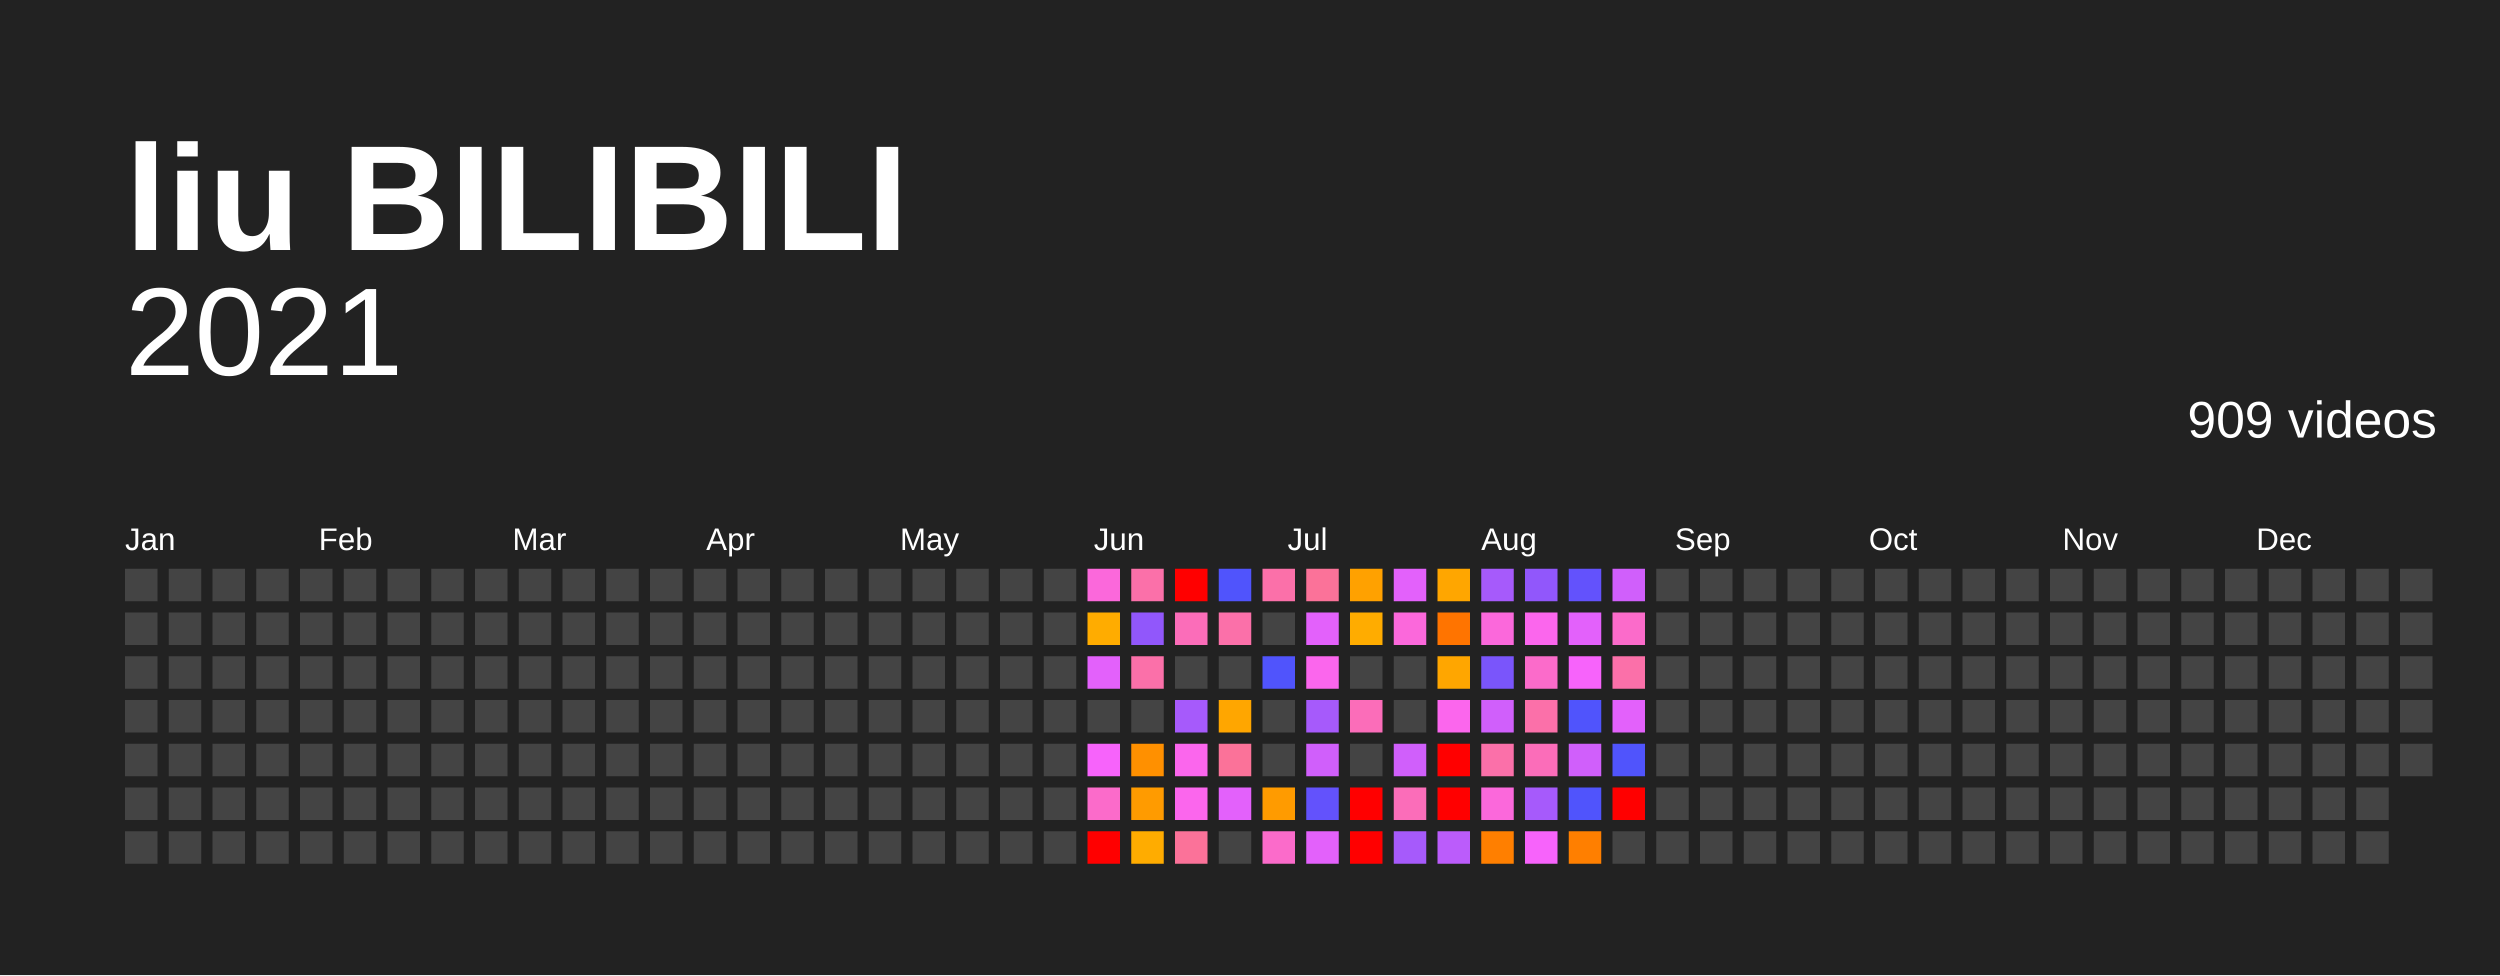
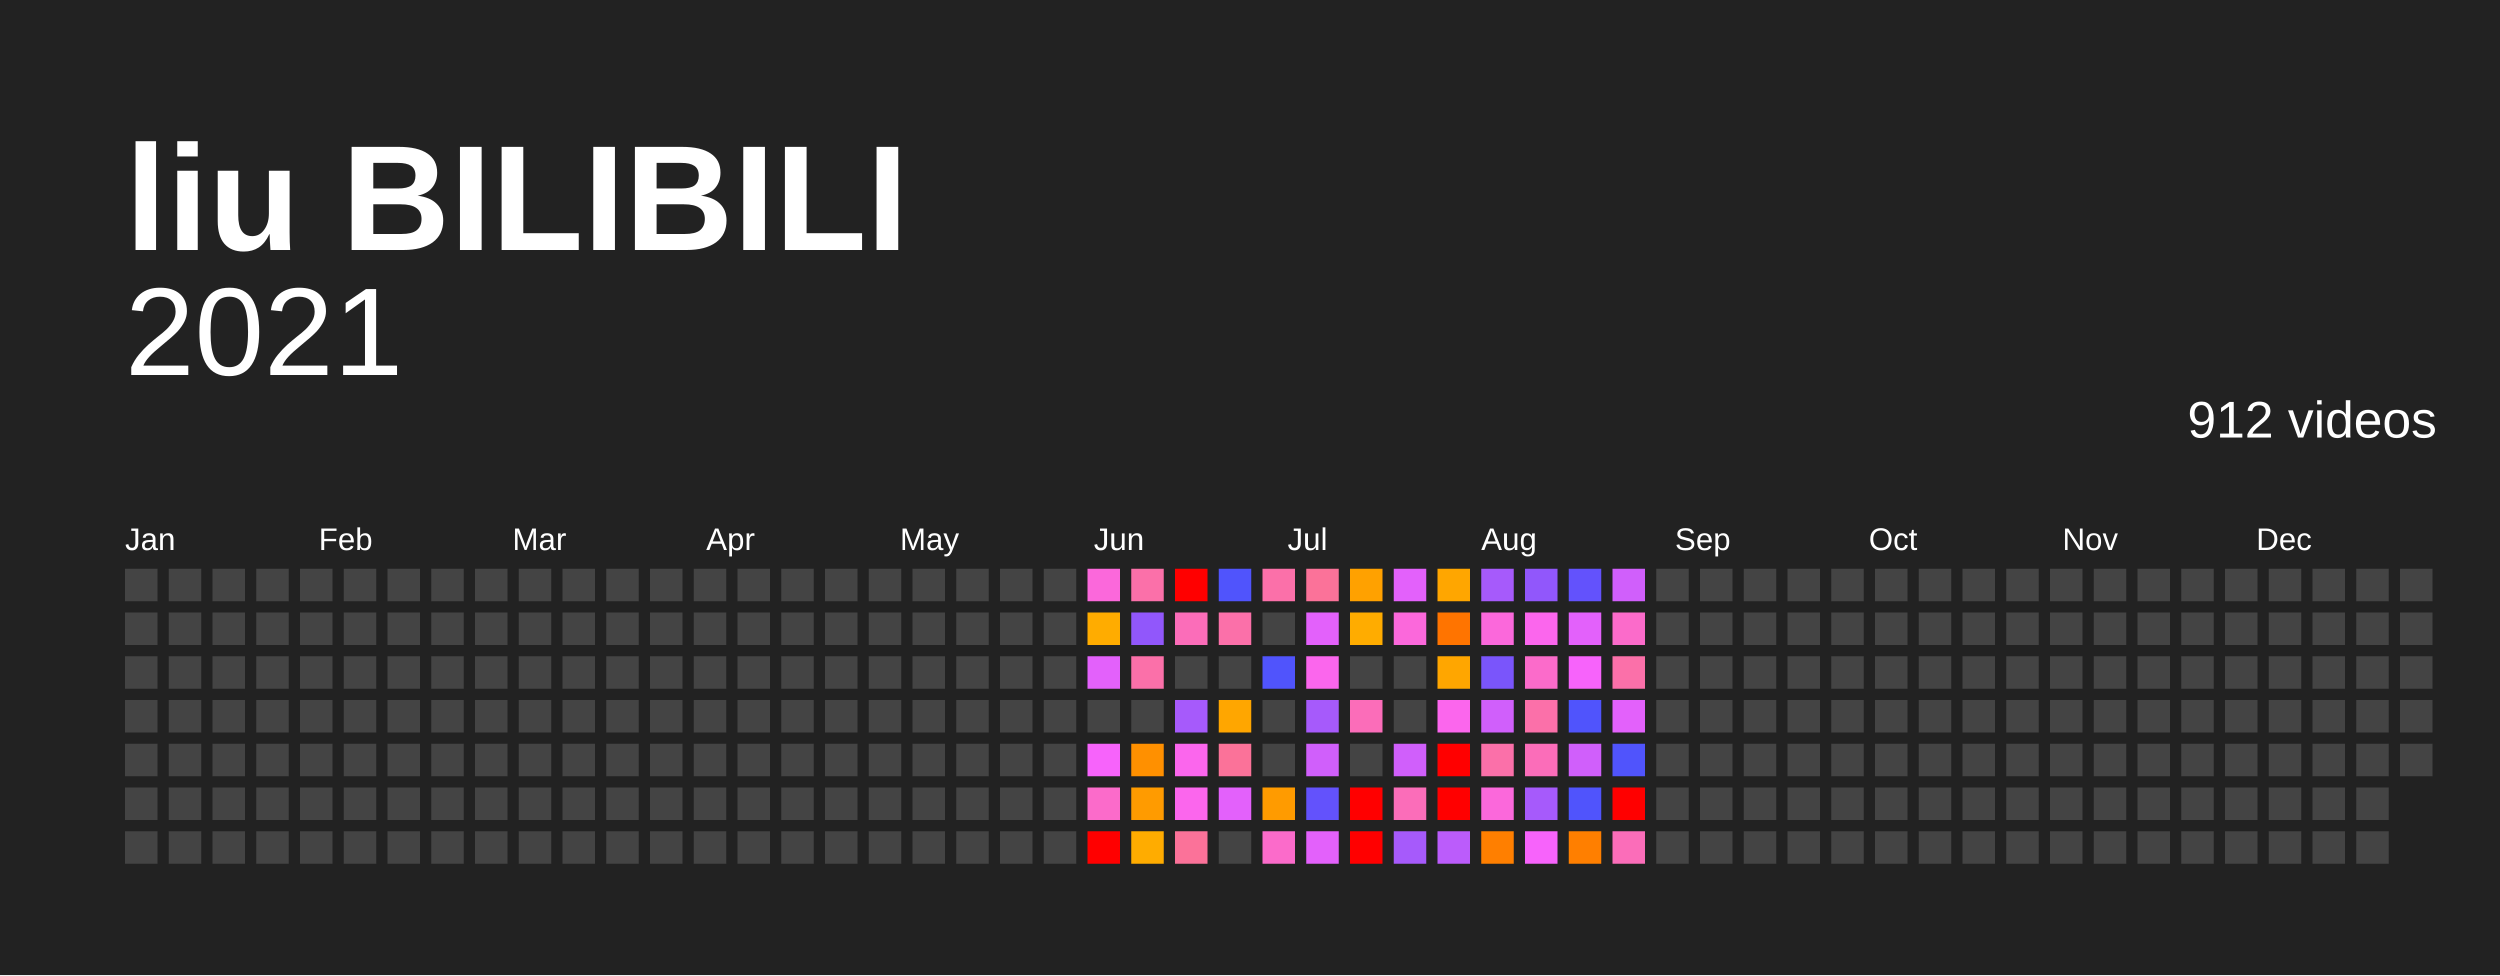
<svg xmlns="http://www.w3.org/2000/svg" baseProfile="full" height="78mm" version="1.1" viewBox="0,0,200,78" width="200mm">
  <defs />
  <rect fill="#222222" height="78" width="200" x="0" y="0" />
  <text fill="#FFFFFF" style="font-size:12px; font-family:Arial; font-weight:bold;" x="10" y="20">liu BILIBILI</text>
  <text alignment-baseline="hanging" fill="#FFFFFF" style="font-size:10.0px; font-family:Arial;" x="10" y="30">2021</text>
-   <text alignment-baseline="hanging" fill="#FFFFFF" style="font-size:4.125px; font-family:Arial;" x="175" y="35">909 videos</text>
+   <text alignment-baseline="hanging" fill="#FFFFFF" style="font-size:4.125px; font-family:Arial;" x="175" y="35">912 videos</text>
  <text fill="#FFFFFF" style="font-size:2.5px; font-family:Arial" x="10.0" y="44">Jan</text>
  <text fill="#FFFFFF" style="font-size:2.5px; font-family:Arial" x="25.5" y="44">Feb</text>
  <text fill="#FFFFFF" style="font-size:2.5px; font-family:Arial" x="41.0" y="44">Mar</text>
  <text fill="#FFFFFF" style="font-size:2.5px; font-family:Arial" x="56.5" y="44">Apr</text>
  <text fill="#FFFFFF" style="font-size:2.5px; font-family:Arial" x="72.0" y="44">May</text>
  <text fill="#FFFFFF" style="font-size:2.5px; font-family:Arial" x="87.5" y="44">Jun</text>
  <text fill="#FFFFFF" style="font-size:2.5px; font-family:Arial" x="103.0" y="44">Jul</text>
  <text fill="#FFFFFF" style="font-size:2.5px; font-family:Arial" x="118.5" y="44">Aug</text>
  <text fill="#FFFFFF" style="font-size:2.5px; font-family:Arial" x="134.0" y="44">Sep</text>
  <text fill="#FFFFFF" style="font-size:2.5px; font-family:Arial" x="149.5" y="44">Oct</text>
  <text fill="#FFFFFF" style="font-size:2.5px; font-family:Arial" x="165.0" y="44">Nov</text>
  <text fill="#FFFFFF" style="font-size:2.5px; font-family:Arial" x="180.5" y="44">Dec</text>
  <rect fill="#444444" height="2.6" width="2.6" x="10.0" y="45.5" />
  <rect fill="#444444" height="2.6" width="2.6" x="10.0" y="49.0" />
  <rect fill="#444444" height="2.6" width="2.6" x="10.0" y="52.5" />
  <rect fill="#444444" height="2.6" width="2.6" x="10.0" y="56.0" />
  <rect fill="#444444" height="2.6" width="2.6" x="10.0" y="59.5" />
  <rect fill="#444444" height="2.6" width="2.6" x="10.0" y="63.0" />
  <rect fill="#444444" height="2.6" width="2.6" x="10.0" y="66.5" />
  <rect fill="#444444" height="2.6" width="2.6" x="13.5" y="45.5" />
  <rect fill="#444444" height="2.6" width="2.6" x="13.5" y="49.0" />
  <rect fill="#444444" height="2.6" width="2.6" x="13.5" y="52.5" />
  <rect fill="#444444" height="2.6" width="2.6" x="13.5" y="56.0" />
  <rect fill="#444444" height="2.6" width="2.6" x="13.5" y="59.5" />
  <rect fill="#444444" height="2.6" width="2.6" x="13.5" y="63.0" />
  <rect fill="#444444" height="2.6" width="2.6" x="13.5" y="66.5" />
  <rect fill="#444444" height="2.6" width="2.6" x="17.0" y="45.5" />
  <rect fill="#444444" height="2.6" width="2.6" x="17.0" y="49.0" />
  <rect fill="#444444" height="2.6" width="2.6" x="17.0" y="52.5" />
  <rect fill="#444444" height="2.6" width="2.6" x="17.0" y="56.0" />
  <rect fill="#444444" height="2.6" width="2.6" x="17.0" y="59.5" />
  <rect fill="#444444" height="2.6" width="2.6" x="17.0" y="63.0" />
  <rect fill="#444444" height="2.6" width="2.6" x="17.0" y="66.5" />
  <rect fill="#444444" height="2.6" width="2.6" x="20.5" y="45.5" />
  <rect fill="#444444" height="2.6" width="2.6" x="20.5" y="49.0" />
  <rect fill="#444444" height="2.6" width="2.6" x="20.5" y="52.5" />
  <rect fill="#444444" height="2.6" width="2.6" x="20.5" y="56.0" />
  <rect fill="#444444" height="2.6" width="2.6" x="20.5" y="59.5" />
  <rect fill="#444444" height="2.6" width="2.6" x="20.5" y="63.0" />
  <rect fill="#444444" height="2.6" width="2.6" x="20.5" y="66.5" />
  <rect fill="#444444" height="2.6" width="2.6" x="24.0" y="45.5" />
  <rect fill="#444444" height="2.6" width="2.6" x="24.0" y="49.0" />
  <rect fill="#444444" height="2.6" width="2.6" x="24.0" y="52.5" />
  <rect fill="#444444" height="2.6" width="2.6" x="24.0" y="56.0" />
  <rect fill="#444444" height="2.6" width="2.6" x="24.0" y="59.5" />
  <rect fill="#444444" height="2.6" width="2.6" x="24.0" y="63.0" />
  <rect fill="#444444" height="2.6" width="2.6" x="24.0" y="66.5" />
  <rect fill="#444444" height="2.6" width="2.6" x="27.5" y="45.5" />
  <rect fill="#444444" height="2.6" width="2.6" x="27.5" y="49.0" />
  <rect fill="#444444" height="2.6" width="2.6" x="27.5" y="52.5" />
  <rect fill="#444444" height="2.6" width="2.6" x="27.5" y="56.0" />
  <rect fill="#444444" height="2.6" width="2.6" x="27.5" y="59.5" />
  <rect fill="#444444" height="2.6" width="2.6" x="27.5" y="63.0" />
  <rect fill="#444444" height="2.6" width="2.6" x="27.5" y="66.5" />
  <rect fill="#444444" height="2.6" width="2.6" x="31.0" y="45.5" />
  <rect fill="#444444" height="2.6" width="2.6" x="31.0" y="49.0" />
  <rect fill="#444444" height="2.6" width="2.6" x="31.0" y="52.5" />
  <rect fill="#444444" height="2.6" width="2.6" x="31.0" y="56.0" />
  <rect fill="#444444" height="2.6" width="2.6" x="31.0" y="59.5" />
  <rect fill="#444444" height="2.6" width="2.6" x="31.0" y="63.0" />
  <rect fill="#444444" height="2.6" width="2.6" x="31.0" y="66.5" />
  <rect fill="#444444" height="2.6" width="2.6" x="34.5" y="45.5" />
  <rect fill="#444444" height="2.6" width="2.6" x="34.5" y="49.0" />
  <rect fill="#444444" height="2.6" width="2.6" x="34.5" y="52.5" />
  <rect fill="#444444" height="2.6" width="2.6" x="34.5" y="56.0" />
  <rect fill="#444444" height="2.6" width="2.6" x="34.5" y="59.5" />
  <rect fill="#444444" height="2.6" width="2.6" x="34.5" y="63.0" />
  <rect fill="#444444" height="2.6" width="2.6" x="34.5" y="66.5" />
  <rect fill="#444444" height="2.6" width="2.6" x="38.0" y="45.5" />
  <rect fill="#444444" height="2.6" width="2.6" x="38.0" y="49.0" />
  <rect fill="#444444" height="2.6" width="2.6" x="38.0" y="52.5" />
  <rect fill="#444444" height="2.6" width="2.6" x="38.0" y="56.0" />
  <rect fill="#444444" height="2.6" width="2.6" x="38.0" y="59.5" />
  <rect fill="#444444" height="2.6" width="2.6" x="38.0" y="63.0" />
  <rect fill="#444444" height="2.6" width="2.6" x="38.0" y="66.5" />
  <rect fill="#444444" height="2.6" width="2.6" x="41.5" y="45.5" />
  <rect fill="#444444" height="2.6" width="2.6" x="41.5" y="49.0" />
  <rect fill="#444444" height="2.6" width="2.6" x="41.5" y="52.5" />
  <rect fill="#444444" height="2.6" width="2.6" x="41.5" y="56.0" />
  <rect fill="#444444" height="2.6" width="2.6" x="41.5" y="59.5" />
  <rect fill="#444444" height="2.6" width="2.6" x="41.5" y="63.0" />
  <rect fill="#444444" height="2.6" width="2.6" x="41.5" y="66.5" />
  <rect fill="#444444" height="2.6" width="2.6" x="45.0" y="45.5" />
  <rect fill="#444444" height="2.6" width="2.6" x="45.0" y="49.0" />
  <rect fill="#444444" height="2.6" width="2.6" x="45.0" y="52.5" />
  <rect fill="#444444" height="2.6" width="2.6" x="45.0" y="56.0" />
  <rect fill="#444444" height="2.6" width="2.6" x="45.0" y="59.5" />
  <rect fill="#444444" height="2.6" width="2.6" x="45.0" y="63.0" />
  <rect fill="#444444" height="2.6" width="2.6" x="45.0" y="66.5" />
  <rect fill="#444444" height="2.6" width="2.6" x="48.5" y="45.5" />
  <rect fill="#444444" height="2.6" width="2.6" x="48.5" y="49.0" />
  <rect fill="#444444" height="2.6" width="2.6" x="48.5" y="52.5" />
  <rect fill="#444444" height="2.6" width="2.6" x="48.5" y="56.0" />
  <rect fill="#444444" height="2.6" width="2.6" x="48.5" y="59.5" />
  <rect fill="#444444" height="2.6" width="2.6" x="48.5" y="63.0" />
  <rect fill="#444444" height="2.6" width="2.6" x="48.5" y="66.5" />
  <rect fill="#444444" height="2.6" width="2.6" x="52.0" y="45.5" />
  <rect fill="#444444" height="2.6" width="2.6" x="52.0" y="49.0" />
  <rect fill="#444444" height="2.6" width="2.6" x="52.0" y="52.5" />
  <rect fill="#444444" height="2.6" width="2.6" x="52.0" y="56.0" />
  <rect fill="#444444" height="2.6" width="2.6" x="52.0" y="59.5" />
  <rect fill="#444444" height="2.6" width="2.6" x="52.0" y="63.0" />
  <rect fill="#444444" height="2.6" width="2.6" x="52.0" y="66.5" />
  <rect fill="#444444" height="2.6" width="2.6" x="55.5" y="45.5" />
  <rect fill="#444444" height="2.6" width="2.6" x="55.5" y="49.0" />
  <rect fill="#444444" height="2.6" width="2.6" x="55.5" y="52.5" />
  <rect fill="#444444" height="2.6" width="2.6" x="55.5" y="56.0" />
  <rect fill="#444444" height="2.6" width="2.6" x="55.5" y="59.5" />
  <rect fill="#444444" height="2.6" width="2.6" x="55.5" y="63.0" />
  <rect fill="#444444" height="2.6" width="2.6" x="55.5" y="66.5" />
  <rect fill="#444444" height="2.6" width="2.6" x="59.0" y="45.5" />
  <rect fill="#444444" height="2.6" width="2.6" x="59.0" y="49.0" />
  <rect fill="#444444" height="2.6" width="2.6" x="59.0" y="52.5" />
  <rect fill="#444444" height="2.6" width="2.6" x="59.0" y="56.0" />
  <rect fill="#444444" height="2.6" width="2.6" x="59.0" y="59.5" />
  <rect fill="#444444" height="2.6" width="2.6" x="59.0" y="63.0" />
  <rect fill="#444444" height="2.6" width="2.6" x="59.0" y="66.5" />
  <rect fill="#444444" height="2.6" width="2.6" x="62.5" y="45.5" />
  <rect fill="#444444" height="2.6" width="2.6" x="62.5" y="49.0" />
  <rect fill="#444444" height="2.6" width="2.6" x="62.5" y="52.5" />
  <rect fill="#444444" height="2.6" width="2.6" x="62.5" y="56.0" />
  <rect fill="#444444" height="2.6" width="2.6" x="62.5" y="59.5" />
  <rect fill="#444444" height="2.6" width="2.6" x="62.5" y="63.0" />
  <rect fill="#444444" height="2.6" width="2.6" x="62.5" y="66.5" />
  <rect fill="#444444" height="2.6" width="2.6" x="66.0" y="45.5" />
  <rect fill="#444444" height="2.6" width="2.6" x="66.0" y="49.0" />
  <rect fill="#444444" height="2.6" width="2.6" x="66.0" y="52.5" />
  <rect fill="#444444" height="2.6" width="2.6" x="66.0" y="56.0" />
  <rect fill="#444444" height="2.6" width="2.6" x="66.0" y="59.5" />
  <rect fill="#444444" height="2.6" width="2.6" x="66.0" y="63.0" />
  <rect fill="#444444" height="2.6" width="2.6" x="66.0" y="66.5" />
  <rect fill="#444444" height="2.6" width="2.6" x="69.5" y="45.5" />
  <rect fill="#444444" height="2.6" width="2.6" x="69.5" y="49.0" />
  <rect fill="#444444" height="2.6" width="2.6" x="69.5" y="52.5" />
  <rect fill="#444444" height="2.6" width="2.6" x="69.5" y="56.0" />
  <rect fill="#444444" height="2.6" width="2.6" x="69.5" y="59.5" />
  <rect fill="#444444" height="2.6" width="2.6" x="69.5" y="63.0" />
  <rect fill="#444444" height="2.6" width="2.6" x="69.5" y="66.5" />
  <rect fill="#444444" height="2.6" width="2.6" x="73.0" y="45.5" />
  <rect fill="#444444" height="2.6" width="2.6" x="73.0" y="49.0" />
  <rect fill="#444444" height="2.6" width="2.6" x="73.0" y="52.5" />
  <rect fill="#444444" height="2.6" width="2.6" x="73.0" y="56.0" />
  <rect fill="#444444" height="2.6" width="2.6" x="73.0" y="59.5" />
  <rect fill="#444444" height="2.6" width="2.6" x="73.0" y="63.0" />
  <rect fill="#444444" height="2.6" width="2.6" x="73.0" y="66.5" />
  <rect fill="#444444" height="2.6" width="2.6" x="76.5" y="45.5" />
  <rect fill="#444444" height="2.6" width="2.6" x="76.5" y="49.0" />
  <rect fill="#444444" height="2.6" width="2.6" x="76.5" y="52.5" />
  <rect fill="#444444" height="2.6" width="2.6" x="76.5" y="56.0" />
  <rect fill="#444444" height="2.6" width="2.6" x="76.5" y="59.5" />
  <rect fill="#444444" height="2.6" width="2.6" x="76.5" y="63.0" />
  <rect fill="#444444" height="2.6" width="2.6" x="76.5" y="66.5" />
  <rect fill="#444444" height="2.6" width="2.6" x="80.0" y="45.5" />
  <rect fill="#444444" height="2.6" width="2.6" x="80.0" y="49.0" />
  <rect fill="#444444" height="2.6" width="2.6" x="80.0" y="52.5" />
  <rect fill="#444444" height="2.6" width="2.6" x="80.0" y="56.0" />
  <rect fill="#444444" height="2.6" width="2.6" x="80.0" y="59.5" />
  <rect fill="#444444" height="2.6" width="2.6" x="80.0" y="63.0" />
  <rect fill="#444444" height="2.6" width="2.6" x="80.0" y="66.5" />
  <rect fill="#444444" height="2.6" width="2.6" x="83.5" y="45.5" />
  <rect fill="#444444" height="2.6" width="2.6" x="83.5" y="49.0" />
  <rect fill="#444444" height="2.6" width="2.6" x="83.5" y="52.5" />
  <rect fill="#444444" height="2.6" width="2.6" x="83.5" y="56.0" />
  <rect fill="#444444" height="2.6" width="2.6" x="83.5" y="59.5" />
  <rect fill="#444444" height="2.6" width="2.6" x="83.5" y="63.0" />
  <rect fill="#444444" height="2.6" width="2.6" x="83.5" y="66.5" />
  <rect fill="#fb68db" height="2.6" width="2.6" x="87.0" y="45.5" />
  <rect fill="#ffac00" height="2.6" width="2.6" x="87.0" y="49.0" />
  <rect fill="#e361fb" height="2.6" width="2.6" x="87.0" y="52.5" />
  <rect fill="#444444" height="2.6" width="2.6" x="87.0" y="56.0" />
  <rect fill="#f763fb" height="2.6" width="2.6" x="87.0" y="59.5" />
  <rect fill="#fb6bca" height="2.6" width="2.6" x="87.0" y="63.0" />
  <rect fill="red" height="2.6" width="2.6" x="87.0" y="66.5" />
  <rect fill="#fb70a9" height="2.6" width="2.6" x="90.5" y="45.5" />
  <rect fill="#9157fb" height="2.6" width="2.6" x="90.5" y="49.0" />
  <rect fill="#fb70a9" height="2.6" width="2.6" x="90.5" y="52.5" />
  <rect fill="#444444" height="2.6" width="2.6" x="90.5" y="56.0" />
  <rect fill="#ff9000" height="2.6" width="2.6" x="90.5" y="59.5" />
  <rect fill="#ff9b00" height="2.6" width="2.6" x="90.5" y="63.0" />
  <rect fill="#ffac00" height="2.6" width="2.6" x="90.5" y="66.5" />
  <rect fill="red" height="2.6" width="2.6" x="94.0" y="45.5" />
  <rect fill="#fb6db9" height="2.6" width="2.6" x="94.0" y="49.0" />
  <rect fill="#444444" height="2.6" width="2.6" x="94.0" y="52.5" />
  <rect fill="#a65afb" height="2.6" width="2.6" x="94.0" y="56.0" />
  <rect fill="#fb66ed" height="2.6" width="2.6" x="94.0" y="59.5" />
  <rect fill="#fb66ed" height="2.6" width="2.6" x="94.0" y="63.0" />
  <rect fill="#fb7299" height="2.6" width="2.6" x="94.0" y="66.5" />
  <rect fill="#5054fc" height="2.6" width="2.6" x="97.5" y="45.5" />
  <rect fill="#fb70a9" height="2.6" width="2.6" x="97.5" y="49.0" />
  <rect fill="#444444" height="2.6" width="2.6" x="97.5" y="52.5" />
  <rect fill="#ffa600" height="2.6" width="2.6" x="97.5" y="56.0" />
  <rect fill="#fb7299" height="2.6" width="2.6" x="97.5" y="59.5" />
  <rect fill="#e361fb" height="2.6" width="2.6" x="97.5" y="63.0" />
  <rect fill="#444444" height="2.6" width="2.6" x="97.5" y="66.5" />
  <rect fill="#fb70a9" height="2.6" width="2.6" x="101.0" y="45.5" />
  <rect fill="#444444" height="2.6" width="2.6" x="101.0" y="49.0" />
  <rect fill="#5054fc" height="2.6" width="2.6" x="101.0" y="52.5" />
  <rect fill="#444444" height="2.6" width="2.6" x="101.0" y="56.0" />
  <rect fill="#444444" height="2.6" width="2.6" x="101.0" y="59.5" />
  <rect fill="#ff9b00" height="2.6" width="2.6" x="101.0" y="63.0" />
  <rect fill="#fb6bca" height="2.6" width="2.6" x="101.0" y="66.5" />
  <rect fill="#fb7299" height="2.6" width="2.6" x="104.5" y="45.5" />
  <rect fill="#e361fb" height="2.6" width="2.6" x="104.5" y="49.0" />
  <rect fill="#fb66ed" height="2.6" width="2.6" x="104.5" y="52.5" />
  <rect fill="#a65afb" height="2.6" width="2.6" x="104.5" y="56.0" />
  <rect fill="#d05ffb" height="2.6" width="2.6" x="104.5" y="59.5" />
  <rect fill="#6352fc" height="2.6" width="2.6" x="104.5" y="63.0" />
  <rect fill="#e361fb" height="2.6" width="2.6" x="104.5" y="66.5" />
  <rect fill="#ffa100" height="2.6" width="2.6" x="108.0" y="45.5" />
  <rect fill="#ffac00" height="2.6" width="2.6" x="108.0" y="49.0" />
  <rect fill="#444444" height="2.6" width="2.6" x="108.0" y="52.5" />
  <rect fill="#fb6db9" height="2.6" width="2.6" x="108.0" y="56.0" />
  <rect fill="#444444" height="2.6" width="2.6" x="108.0" y="59.5" />
  <rect fill="red" height="2.6" width="2.6" x="108.0" y="63.0" />
  <rect fill="red" height="2.6" width="2.6" x="108.0" y="66.5" />
  <rect fill="#e361fb" height="2.6" width="2.6" x="111.5" y="45.5" />
  <rect fill="#fb68db" height="2.6" width="2.6" x="111.5" y="49.0" />
  <rect fill="#444444" height="2.6" width="2.6" x="111.5" y="52.5" />
  <rect fill="#444444" height="2.6" width="2.6" x="111.5" y="56.0" />
  <rect fill="#d05ffb" height="2.6" width="2.6" x="111.5" y="59.5" />
  <rect fill="#fb6db9" height="2.6" width="2.6" x="111.5" y="63.0" />
  <rect fill="#a65afb" height="2.6" width="2.6" x="111.5" y="66.5" />
  <rect fill="#ffa600" height="2.6" width="2.6" x="115.0" y="45.5" />
  <rect fill="#ff7400" height="2.6" width="2.6" x="115.0" y="49.0" />
  <rect fill="#ffa600" height="2.6" width="2.6" x="115.0" y="52.5" />
  <rect fill="#fb66ed" height="2.6" width="2.6" x="115.0" y="56.0" />
  <rect fill="red" height="2.6" width="2.6" x="115.0" y="59.5" />
  <rect fill="red" height="2.6" width="2.6" x="115.0" y="63.0" />
  <rect fill="#bb5cfb" height="2.6" width="2.6" x="115.0" y="66.5" />
  <rect fill="#a65afb" height="2.6" width="2.6" x="118.5" y="45.5" />
  <rect fill="#fb68db" height="2.6" width="2.6" x="118.5" y="49.0" />
  <rect fill="#7a55fb" height="2.6" width="2.6" x="118.5" y="52.5" />
  <rect fill="#d05ffb" height="2.6" width="2.6" x="118.5" y="56.0" />
  <rect fill="#fb70a9" height="2.6" width="2.6" x="118.5" y="59.5" />
  <rect fill="#fb68db" height="2.6" width="2.6" x="118.5" y="63.0" />
  <rect fill="#ff7f00" height="2.6" width="2.6" x="118.5" y="66.5" />
  <rect fill="#9157fb" height="2.6" width="2.6" x="122.0" y="45.5" />
  <rect fill="#fb66ed" height="2.6" width="2.6" x="122.0" y="49.0" />
  <rect fill="#fb6bca" height="2.6" width="2.6" x="122.0" y="52.5" />
  <rect fill="#fb70a9" height="2.6" width="2.6" x="122.0" y="56.0" />
  <rect fill="#fb6db9" height="2.6" width="2.6" x="122.0" y="59.5" />
  <rect fill="#a65afb" height="2.6" width="2.6" x="122.0" y="63.0" />
  <rect fill="#f763fb" height="2.6" width="2.6" x="122.0" y="66.5" />
  <rect fill="#6352fc" height="2.6" width="2.6" x="125.5" y="45.5" />
  <rect fill="#e361fb" height="2.6" width="2.6" x="125.5" y="49.0" />
  <rect fill="#f763fb" height="2.6" width="2.6" x="125.5" y="52.5" />
  <rect fill="#5054fc" height="2.6" width="2.6" x="125.5" y="56.0" />
  <rect fill="#d05ffb" height="2.6" width="2.6" x="125.5" y="59.5" />
  <rect fill="#5054fc" height="2.6" width="2.6" x="125.5" y="63.0" />
  <rect fill="#ff7f00" height="2.6" width="2.6" x="125.5" y="66.5" />
  <rect fill="#d05ffb" height="2.6" width="2.6" x="129.0" y="45.5" />
  <rect fill="#fb6bca" height="2.6" width="2.6" x="129.0" y="49.0" />
  <rect fill="#fb70a9" height="2.6" width="2.6" x="129.0" y="52.5" />
  <rect fill="#e361fb" height="2.6" width="2.6" x="129.0" y="56.0" />
  <rect fill="#5054fc" height="2.6" width="2.6" x="129.0" y="59.5" />
  <rect fill="red" height="2.6" width="2.6" x="129.0" y="63.0" />
-   <rect fill="#444444" height="2.6" width="2.6" x="129.0" y="66.5" />
+   <rect fill="#fb6db9" height="2.6" width="2.6" x="129.0" y="66.5" />
  <rect fill="#444444" height="2.6" width="2.6" x="132.5" y="45.5" />
  <rect fill="#444444" height="2.6" width="2.6" x="132.5" y="49.0" />
  <rect fill="#444444" height="2.6" width="2.6" x="132.5" y="52.5" />
  <rect fill="#444444" height="2.6" width="2.6" x="132.5" y="56.0" />
  <rect fill="#444444" height="2.6" width="2.6" x="132.5" y="59.5" />
  <rect fill="#444444" height="2.6" width="2.6" x="132.5" y="63.0" />
  <rect fill="#444444" height="2.6" width="2.6" x="132.5" y="66.5" />
  <rect fill="#444444" height="2.6" width="2.6" x="136.0" y="45.5" />
  <rect fill="#444444" height="2.6" width="2.6" x="136.0" y="49.0" />
  <rect fill="#444444" height="2.6" width="2.6" x="136.0" y="52.5" />
  <rect fill="#444444" height="2.6" width="2.6" x="136.0" y="56.0" />
  <rect fill="#444444" height="2.6" width="2.6" x="136.0" y="59.5" />
  <rect fill="#444444" height="2.6" width="2.6" x="136.0" y="63.0" />
  <rect fill="#444444" height="2.6" width="2.6" x="136.0" y="66.5" />
  <rect fill="#444444" height="2.6" width="2.6" x="139.5" y="45.5" />
  <rect fill="#444444" height="2.6" width="2.6" x="139.5" y="49.0" />
  <rect fill="#444444" height="2.6" width="2.6" x="139.5" y="52.5" />
  <rect fill="#444444" height="2.6" width="2.6" x="139.5" y="56.0" />
  <rect fill="#444444" height="2.6" width="2.6" x="139.5" y="59.5" />
  <rect fill="#444444" height="2.6" width="2.6" x="139.5" y="63.0" />
  <rect fill="#444444" height="2.6" width="2.6" x="139.5" y="66.5" />
  <rect fill="#444444" height="2.6" width="2.6" x="143.0" y="45.5" />
  <rect fill="#444444" height="2.6" width="2.6" x="143.0" y="49.0" />
  <rect fill="#444444" height="2.6" width="2.6" x="143.0" y="52.5" />
  <rect fill="#444444" height="2.6" width="2.6" x="143.0" y="56.0" />
  <rect fill="#444444" height="2.6" width="2.6" x="143.0" y="59.5" />
  <rect fill="#444444" height="2.6" width="2.6" x="143.0" y="63.0" />
  <rect fill="#444444" height="2.6" width="2.6" x="143.0" y="66.5" />
  <rect fill="#444444" height="2.6" width="2.6" x="146.5" y="45.5" />
  <rect fill="#444444" height="2.6" width="2.6" x="146.5" y="49.0" />
  <rect fill="#444444" height="2.6" width="2.6" x="146.5" y="52.5" />
  <rect fill="#444444" height="2.6" width="2.6" x="146.5" y="56.0" />
  <rect fill="#444444" height="2.6" width="2.6" x="146.5" y="59.5" />
  <rect fill="#444444" height="2.6" width="2.6" x="146.5" y="63.0" />
  <rect fill="#444444" height="2.6" width="2.6" x="146.5" y="66.5" />
  <rect fill="#444444" height="2.6" width="2.6" x="150.0" y="45.5" />
  <rect fill="#444444" height="2.6" width="2.6" x="150.0" y="49.0" />
  <rect fill="#444444" height="2.6" width="2.6" x="150.0" y="52.5" />
  <rect fill="#444444" height="2.6" width="2.6" x="150.0" y="56.0" />
  <rect fill="#444444" height="2.6" width="2.6" x="150.0" y="59.5" />
  <rect fill="#444444" height="2.6" width="2.6" x="150.0" y="63.0" />
  <rect fill="#444444" height="2.6" width="2.6" x="150.0" y="66.5" />
  <rect fill="#444444" height="2.6" width="2.6" x="153.5" y="45.5" />
  <rect fill="#444444" height="2.6" width="2.6" x="153.5" y="49.0" />
  <rect fill="#444444" height="2.6" width="2.6" x="153.5" y="52.5" />
  <rect fill="#444444" height="2.6" width="2.6" x="153.5" y="56.0" />
  <rect fill="#444444" height="2.6" width="2.6" x="153.5" y="59.5" />
  <rect fill="#444444" height="2.6" width="2.6" x="153.5" y="63.0" />
  <rect fill="#444444" height="2.6" width="2.6" x="153.5" y="66.5" />
  <rect fill="#444444" height="2.6" width="2.6" x="157.0" y="45.5" />
  <rect fill="#444444" height="2.6" width="2.6" x="157.0" y="49.0" />
  <rect fill="#444444" height="2.6" width="2.6" x="157.0" y="52.5" />
  <rect fill="#444444" height="2.6" width="2.6" x="157.0" y="56.0" />
  <rect fill="#444444" height="2.6" width="2.6" x="157.0" y="59.5" />
  <rect fill="#444444" height="2.6" width="2.6" x="157.0" y="63.0" />
  <rect fill="#444444" height="2.6" width="2.6" x="157.0" y="66.5" />
  <rect fill="#444444" height="2.6" width="2.6" x="160.5" y="45.5" />
  <rect fill="#444444" height="2.6" width="2.6" x="160.5" y="49.0" />
  <rect fill="#444444" height="2.6" width="2.6" x="160.5" y="52.5" />
  <rect fill="#444444" height="2.6" width="2.6" x="160.5" y="56.0" />
  <rect fill="#444444" height="2.6" width="2.6" x="160.5" y="59.5" />
  <rect fill="#444444" height="2.6" width="2.6" x="160.5" y="63.0" />
  <rect fill="#444444" height="2.6" width="2.6" x="160.5" y="66.5" />
  <rect fill="#444444" height="2.6" width="2.6" x="164.0" y="45.5" />
  <rect fill="#444444" height="2.6" width="2.6" x="164.0" y="49.0" />
  <rect fill="#444444" height="2.6" width="2.6" x="164.0" y="52.5" />
  <rect fill="#444444" height="2.6" width="2.6" x="164.0" y="56.0" />
  <rect fill="#444444" height="2.6" width="2.6" x="164.0" y="59.5" />
  <rect fill="#444444" height="2.6" width="2.6" x="164.0" y="63.0" />
  <rect fill="#444444" height="2.6" width="2.6" x="164.0" y="66.5" />
  <rect fill="#444444" height="2.6" width="2.6" x="167.5" y="45.5" />
  <rect fill="#444444" height="2.6" width="2.6" x="167.5" y="49.0" />
  <rect fill="#444444" height="2.6" width="2.6" x="167.5" y="52.5" />
  <rect fill="#444444" height="2.6" width="2.6" x="167.5" y="56.0" />
  <rect fill="#444444" height="2.6" width="2.6" x="167.5" y="59.5" />
  <rect fill="#444444" height="2.6" width="2.6" x="167.5" y="63.0" />
  <rect fill="#444444" height="2.6" width="2.6" x="167.5" y="66.5" />
  <rect fill="#444444" height="2.6" width="2.6" x="171.0" y="45.5" />
  <rect fill="#444444" height="2.6" width="2.6" x="171.0" y="49.0" />
  <rect fill="#444444" height="2.6" width="2.6" x="171.0" y="52.5" />
  <rect fill="#444444" height="2.6" width="2.6" x="171.0" y="56.0" />
  <rect fill="#444444" height="2.6" width="2.6" x="171.0" y="59.5" />
  <rect fill="#444444" height="2.6" width="2.6" x="171.0" y="63.0" />
  <rect fill="#444444" height="2.6" width="2.6" x="171.0" y="66.5" />
  <rect fill="#444444" height="2.6" width="2.6" x="174.5" y="45.5" />
  <rect fill="#444444" height="2.6" width="2.6" x="174.5" y="49.0" />
  <rect fill="#444444" height="2.6" width="2.6" x="174.5" y="52.5" />
  <rect fill="#444444" height="2.6" width="2.6" x="174.5" y="56.0" />
  <rect fill="#444444" height="2.6" width="2.6" x="174.5" y="59.5" />
  <rect fill="#444444" height="2.6" width="2.6" x="174.5" y="63.0" />
  <rect fill="#444444" height="2.6" width="2.6" x="174.5" y="66.5" />
  <rect fill="#444444" height="2.6" width="2.6" x="178.0" y="45.5" />
  <rect fill="#444444" height="2.6" width="2.6" x="178.0" y="49.0" />
  <rect fill="#444444" height="2.6" width="2.6" x="178.0" y="52.5" />
  <rect fill="#444444" height="2.6" width="2.6" x="178.0" y="56.0" />
  <rect fill="#444444" height="2.6" width="2.6" x="178.0" y="59.5" />
  <rect fill="#444444" height="2.6" width="2.6" x="178.0" y="63.0" />
  <rect fill="#444444" height="2.6" width="2.6" x="178.0" y="66.5" />
  <rect fill="#444444" height="2.6" width="2.6" x="181.5" y="45.5" />
  <rect fill="#444444" height="2.6" width="2.6" x="181.5" y="49.0" />
  <rect fill="#444444" height="2.6" width="2.6" x="181.5" y="52.5" />
  <rect fill="#444444" height="2.6" width="2.6" x="181.5" y="56.0" />
  <rect fill="#444444" height="2.6" width="2.6" x="181.5" y="59.5" />
  <rect fill="#444444" height="2.6" width="2.6" x="181.5" y="63.0" />
  <rect fill="#444444" height="2.6" width="2.6" x="181.5" y="66.5" />
  <rect fill="#444444" height="2.6" width="2.6" x="185.0" y="45.5" />
  <rect fill="#444444" height="2.6" width="2.6" x="185.0" y="49.0" />
  <rect fill="#444444" height="2.6" width="2.6" x="185.0" y="52.5" />
  <rect fill="#444444" height="2.6" width="2.6" x="185.0" y="56.0" />
  <rect fill="#444444" height="2.6" width="2.6" x="185.0" y="59.5" />
  <rect fill="#444444" height="2.6" width="2.6" x="185.0" y="63.0" />
  <rect fill="#444444" height="2.6" width="2.6" x="185.0" y="66.5" />
  <rect fill="#444444" height="2.6" width="2.6" x="188.5" y="45.5" />
  <rect fill="#444444" height="2.6" width="2.6" x="188.5" y="49.0" />
  <rect fill="#444444" height="2.6" width="2.6" x="188.5" y="52.5" />
  <rect fill="#444444" height="2.6" width="2.6" x="188.5" y="56.0" />
  <rect fill="#444444" height="2.6" width="2.6" x="188.5" y="59.5" />
  <rect fill="#444444" height="2.6" width="2.6" x="188.5" y="63.0" />
  <rect fill="#444444" height="2.6" width="2.6" x="188.5" y="66.5" />
  <rect fill="#444444" height="2.6" width="2.6" x="192.0" y="45.5" />
  <rect fill="#444444" height="2.6" width="2.6" x="192.0" y="49.0" />
  <rect fill="#444444" height="2.6" width="2.6" x="192.0" y="52.5" />
  <rect fill="#444444" height="2.6" width="2.6" x="192.0" y="56.0" />
  <rect fill="#444444" height="2.6" width="2.6" x="192.0" y="59.5" />
</svg>
